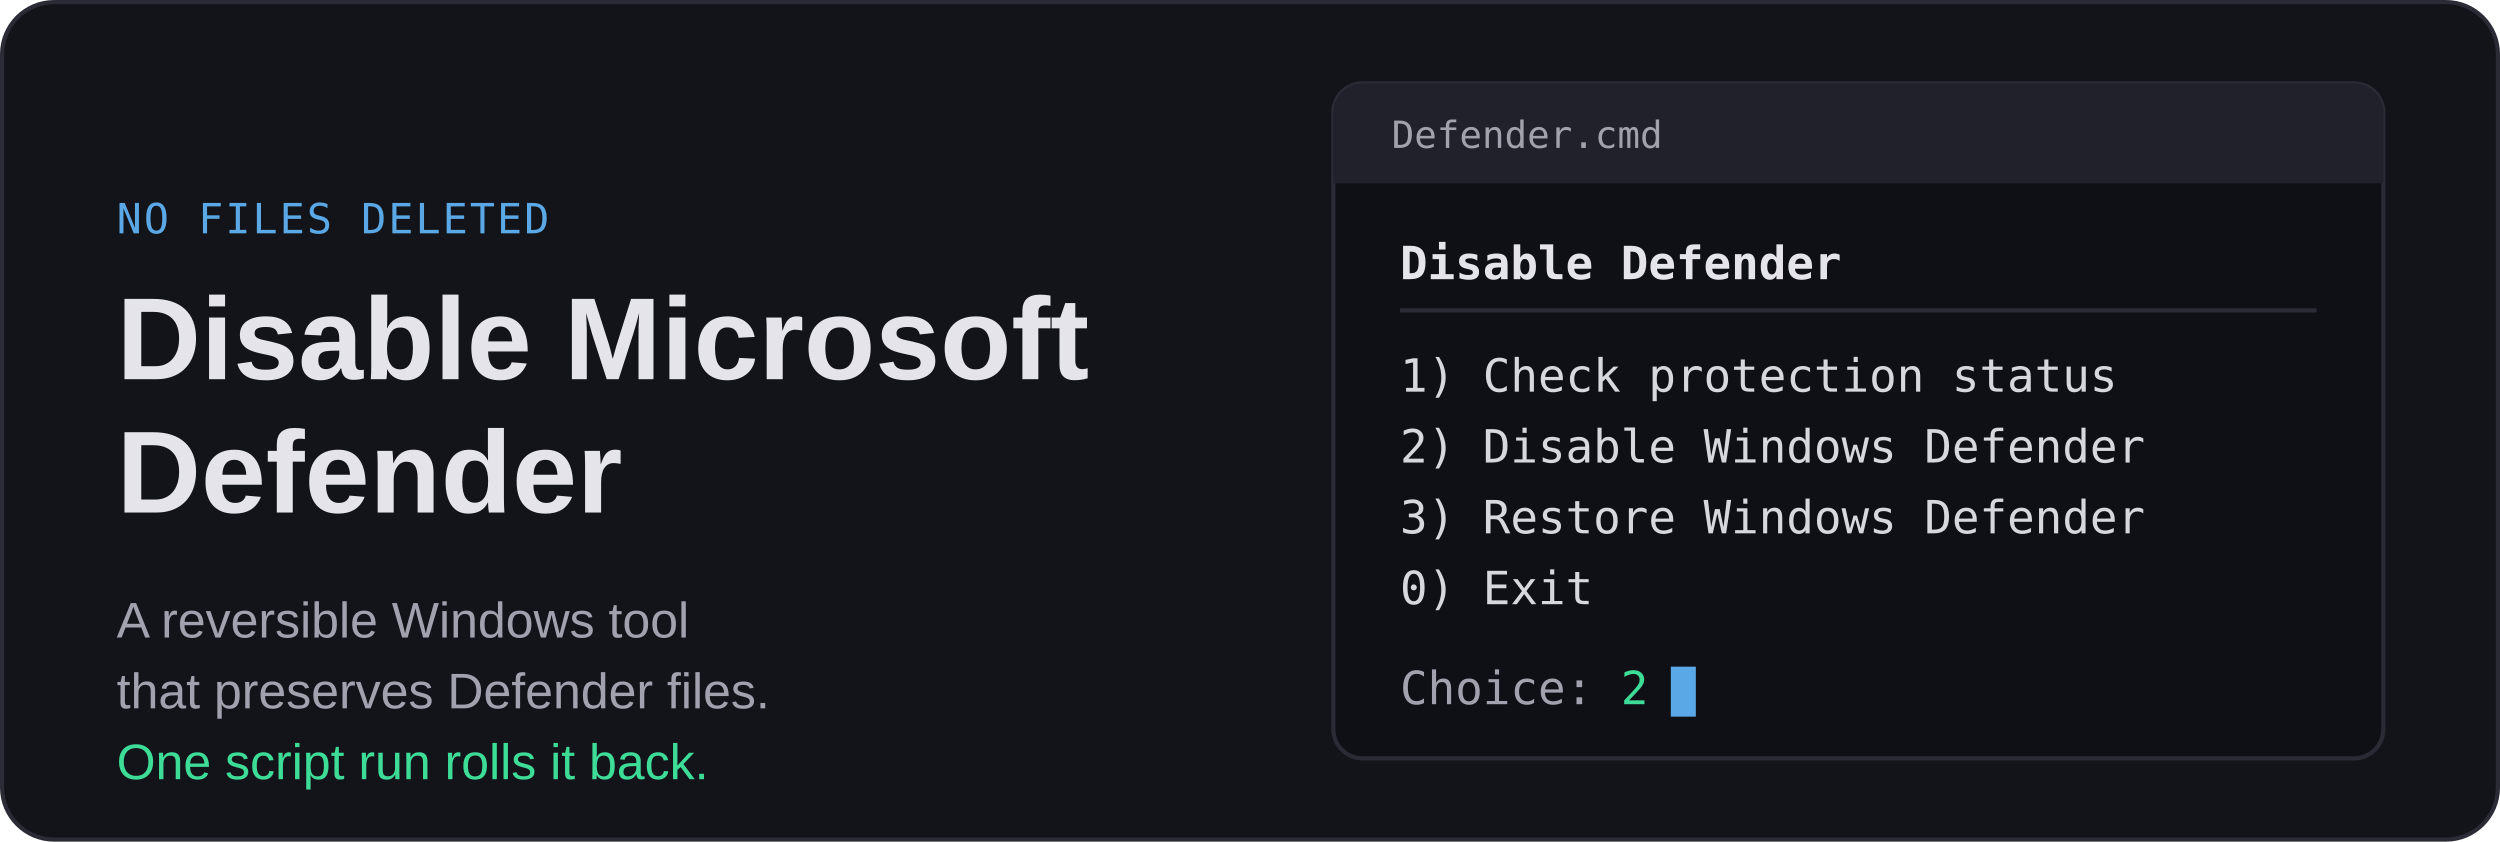
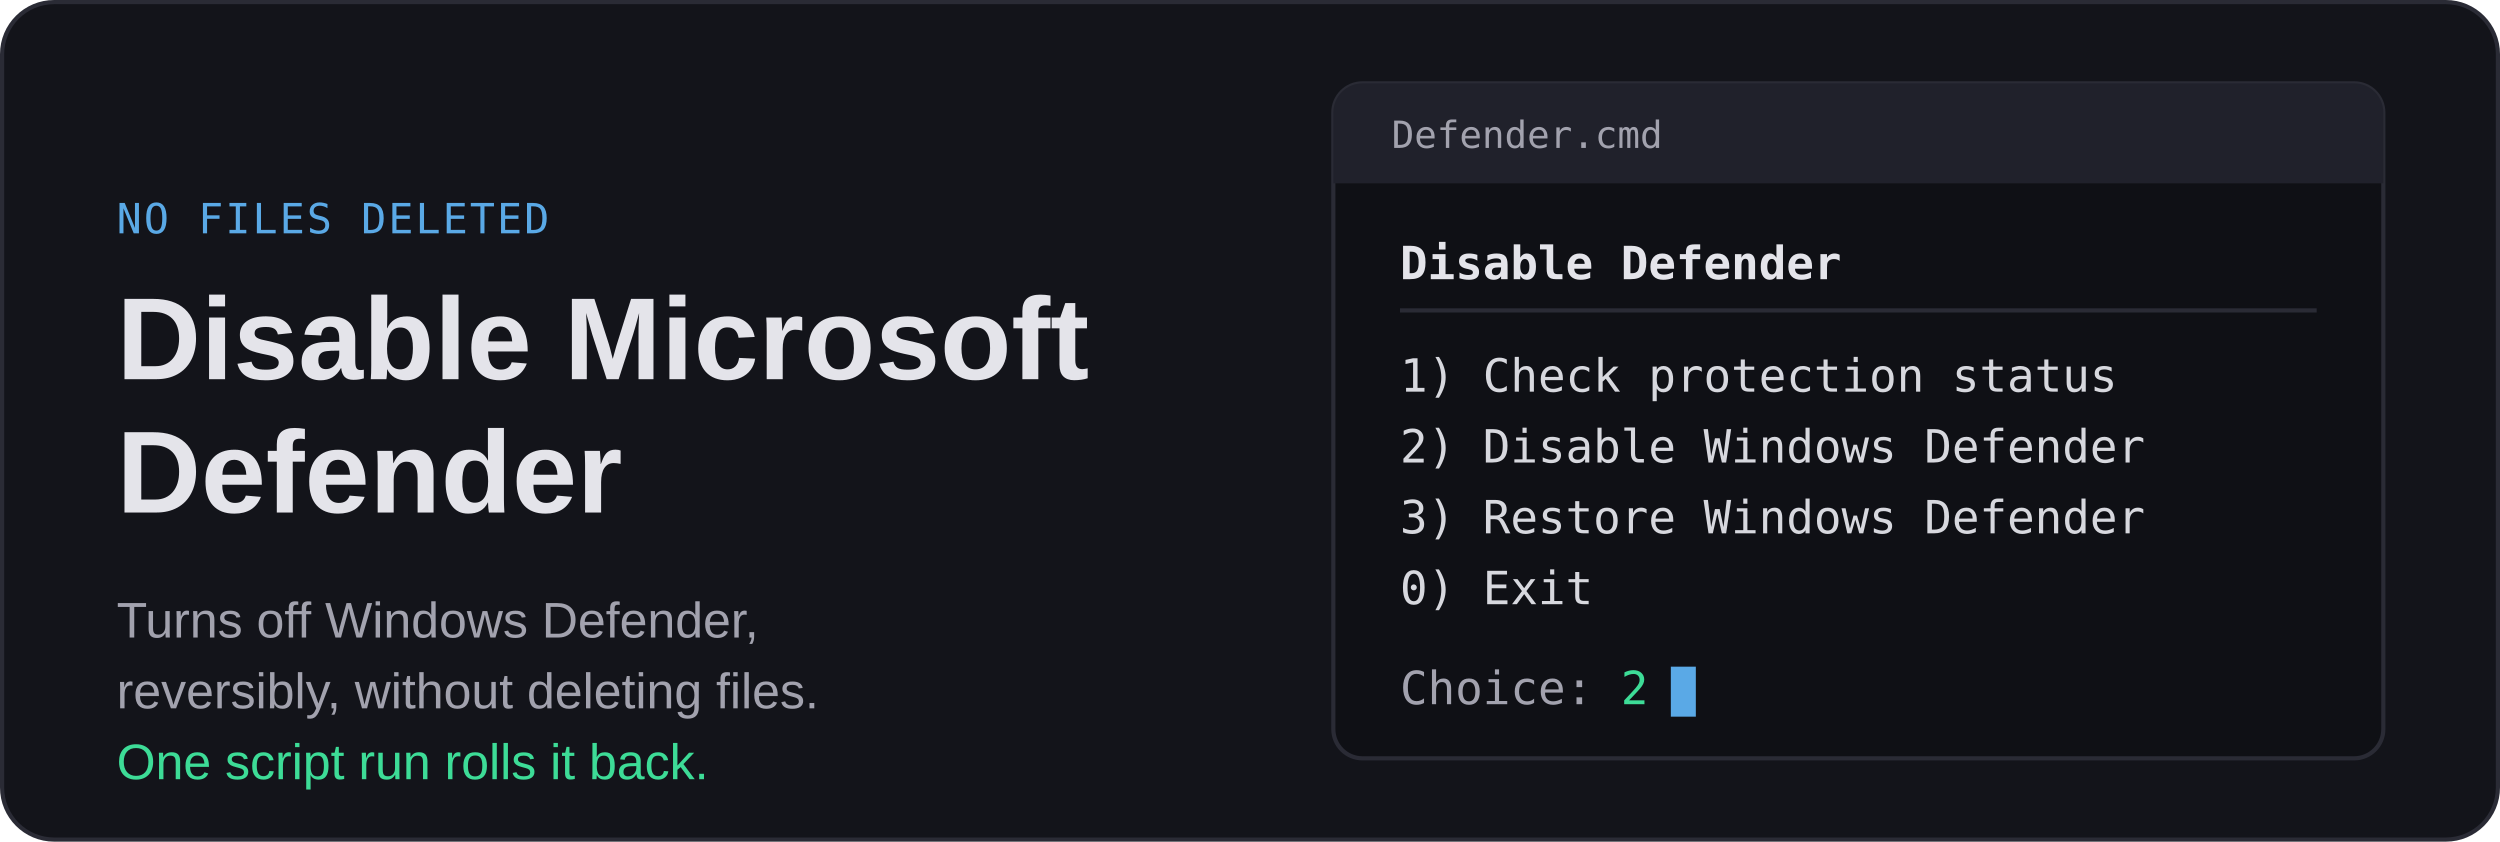
<svg xmlns="http://www.w3.org/2000/svg" width="1200" height="404" viewBox="0 0 1200 404" role="img" aria-labelledby="t d">
  <rect x="1" y="1" width="1198" height="402" rx="25" fill="#13141a" stroke="#2a2b35" stroke-width="2" />
  <g id="title-block" font-family="'Segoe UI', -apple-system, BlinkMacSystemFont, 'Helvetica Neue', Arial, sans-serif">
    <text x="56" y="112" font-family="ui-monospace, 'Cascadia Mono', Consolas, 'SFMono-Regular', Menlo, monospace" font-size="20" letter-spacing="1" fill="#5aa9e6">NO FILES DELETED</text>
    <text x="56" y="182" font-size="56" font-weight="700" fill="#e4e4ea">Disable Microsoft</text>
    <text x="56" y="246" font-size="56" font-weight="700" fill="#e4e4ea">Defender</text>
-     <text x="56" y="306" font-size="24" fill="#a2a2ae">A reversible Windows tool</text>
-     <text x="56" y="340" font-size="24" fill="#a2a2ae">that preserves Defender files.</text>
+     <text x="56" y="306" font-size="24" fill="#a2a2ae">Turns off Windows Defender,</text>
+     <text x="56" y="340" font-size="24" fill="#a2a2ae">reversibly, without deleting files.</text>
    <text x="56" y="374" font-size="24" fill="#3ddc97">One script run rolls it back.</text>
  </g>
  <g id="console" font-family="ui-monospace, 'Cascadia Mono', Consolas, 'SFMono-Regular', Menlo, monospace" font-size="22">
    <rect x="640" y="40" width="504" height="324" rx="14" fill="#0f1015" stroke="#2a2b35" stroke-width="2" />
    <path d="M640 54a14 14 0 0 1 14-14h476a14 14 0 0 1 14 14v34H640z" fill="#20212b" />
    <text x="668" y="71" font-size="18" fill="#a2a2ae">Defender.cmd</text>
    <text x="672" y="134" font-weight="700" fill="#e4e4ea">Disable Defender</text>
    <rect x="672" y="148" width="440" height="2" fill="#2a2b35" />
    <text x="672" y="188" fill="#d7d8de">1) Check protection status</text>
    <text x="672" y="222" fill="#d7d8de">2) Disable Windows Defender</text>
    <text x="672" y="256" fill="#d7d8de">3) Restore Windows Defender</text>
    <text x="672" y="290" fill="#d7d8de">0) Exit</text>
    <text x="672" y="338" fill="#a2a2ae">Choice: <tspan fill="#3ddc97">2</tspan>
    </text>
    <rect x="802" y="320" width="12" height="24" fill="#5aa9e6" />
  </g>
</svg>
